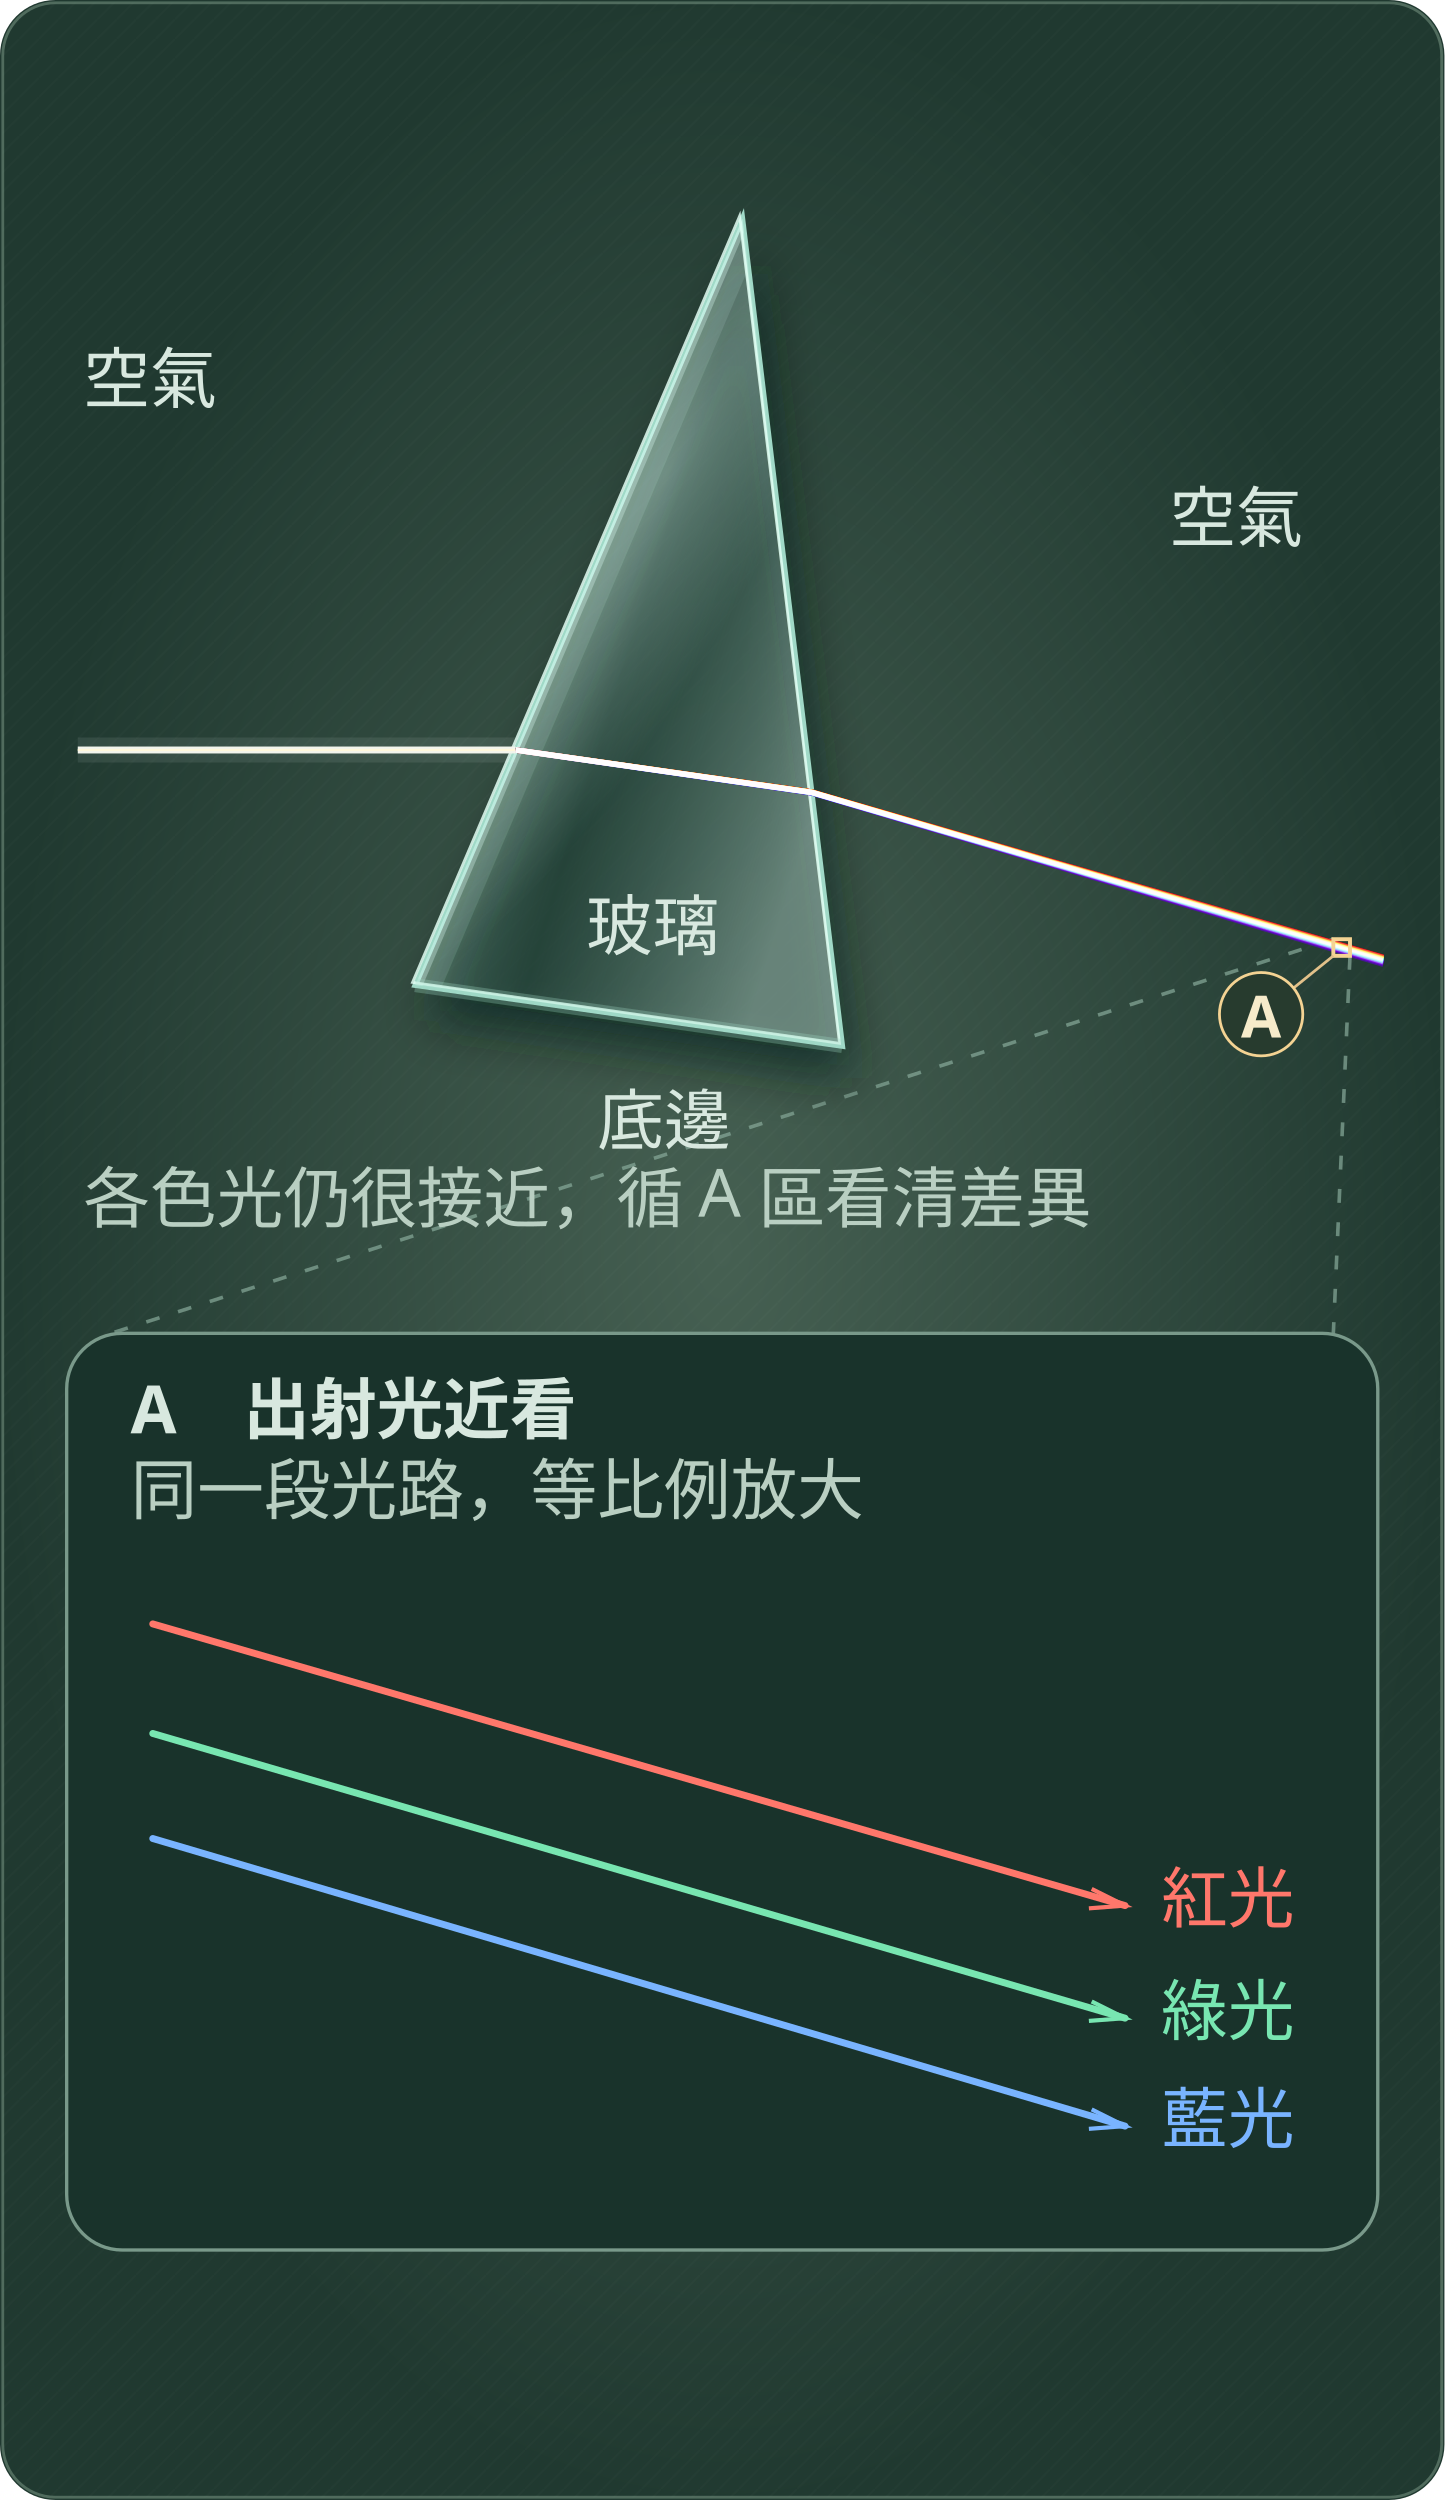
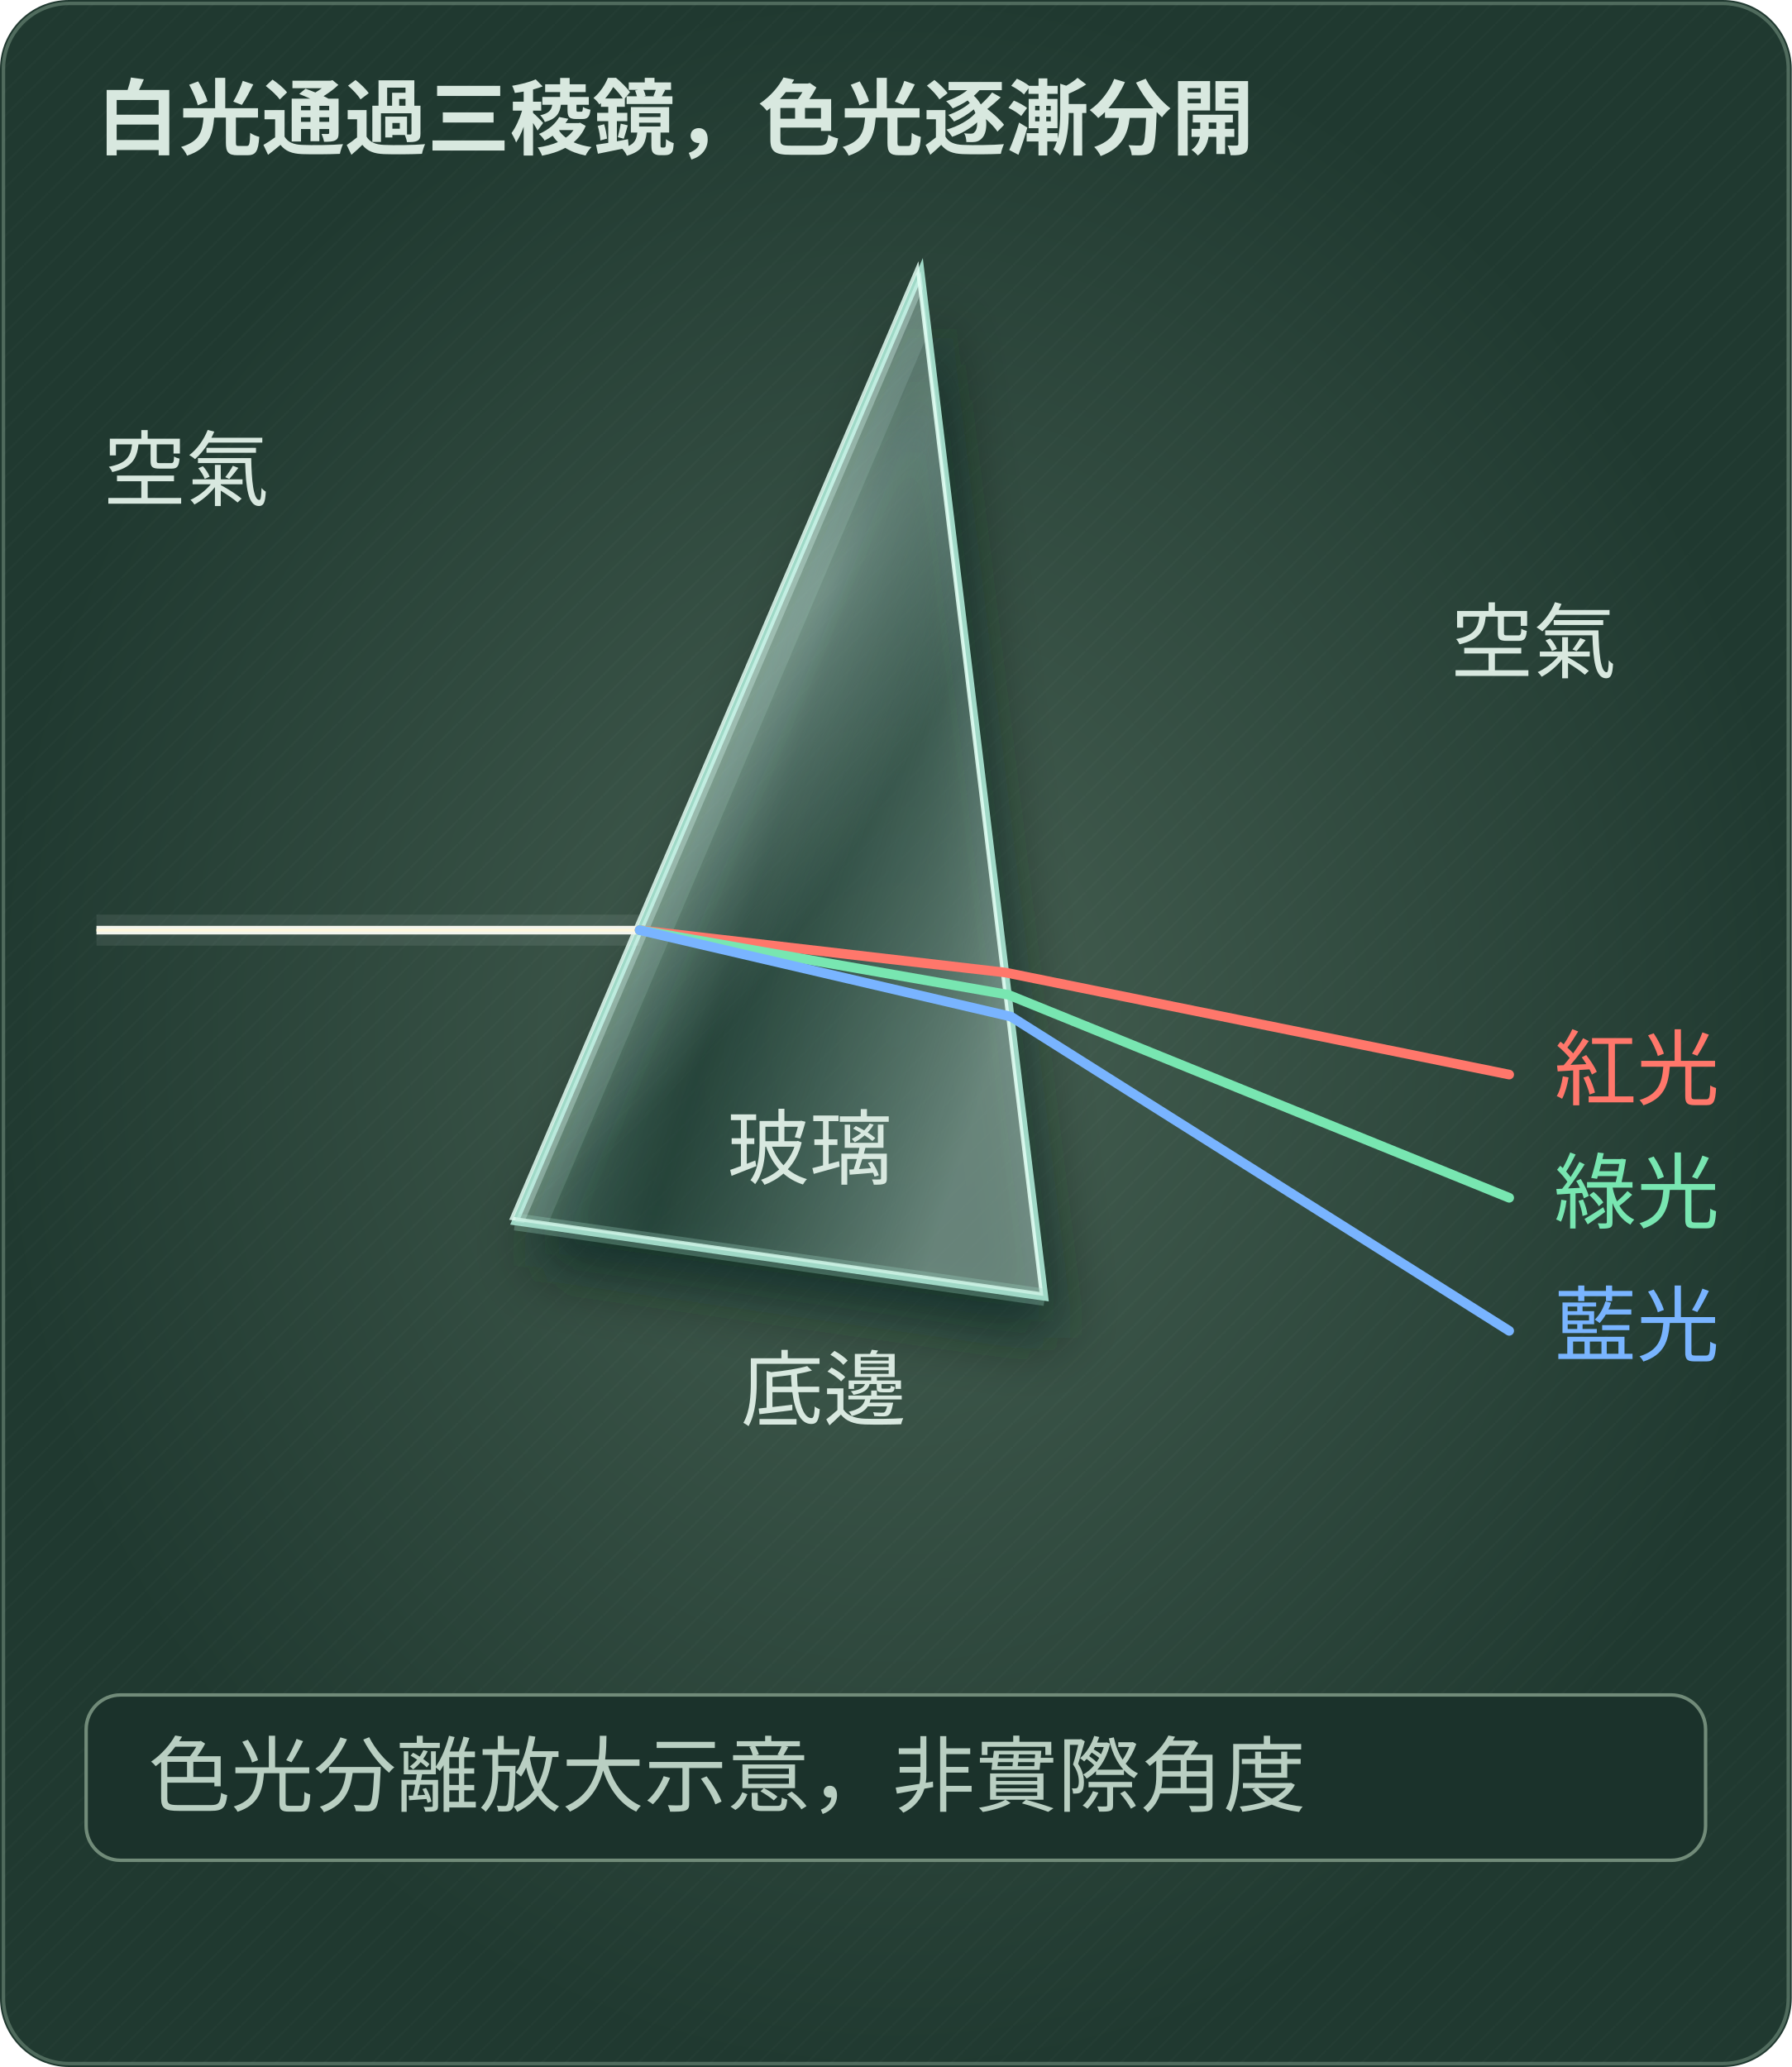
- <svg xmlns="http://www.w3.org/2000/svg" width="520" height="900" viewBox="0 0 520 900" role="img" aria-labelledby="prism-dispersion-mobile-title prism-dispersion-mobile-desc">
+ <svg xmlns="http://www.w3.org/2000/svg" width="520" height="600" viewBox="0 0 520 600" role="img" aria-labelledby="prism-dispersion-mobile-title prism-dispersion-mobile-desc">
  <defs>
    <radialGradient id="prism-dispersion-mobile-mat">
      <stop stop-color="#466052" />
      <stop offset="1" stop-color="#203930" />
    </radialGradient>
    <linearGradient id="prism-dispersion-mobile-glass" x1="0" y1="0" x2="1" y2=".6">
      <stop stop-color="#c8f2e5" stop-opacity=".12" />
      <stop offset=".28" stop-color="#c5f9e6" stop-opacity=".34" />
      <stop offset=".6" stop-color="#9bccb8" stop-opacity=".13" />
      <stop offset="1" stop-color="#e0fff2" stop-opacity=".4" />
    </linearGradient>
    <radialGradient id="prism-dispersion-mobile-gleam">
      <stop stop-color="#e0fff5" stop-opacity=".36" />
      <stop offset="1" stop-color="#e0fff5" stop-opacity="0" />
    </radialGradient>
    <filter id="prism-dispersion-mobile-shadow" x="-.4" y="-.4" width="1.8" height="1.8">
      <feGaussianBlur stdDeviation="9" />
    </filter>
    <filter id="prism-dispersion-mobile-beam">
      <feGaussianBlur stdDeviation="2.5" />
    </filter>
    <clipPath id="prism-dispersion-mobile-clip">
      <polygon points="149.497,354.665 303.233,376.586 267.27,78.749" />
    </clipPath>
    <pattern id="prism-dispersion-mobile-grain" width="7" height="7" patternUnits="userSpaceOnUse">
      <path d="M0 7L7 0" stroke="#e0eee4" stroke-opacity=".018" stroke-width=".6" />
    </pattern>
  </defs>
  <style>text{font:24px system-ui,sans-serif;fill:#d8e8df}.small{font-size:24px;fill:#b9cfc2}.heading{font-weight:650}.badge{font-size:21px;font-weight:700;text-anchor:middle;dominant-baseline:middle;fill:#f6ebca}</style>
-   <rect width="520" height="900" rx="20" fill="url(#prism-dispersion-mobile-mat)" />
-   <rect x="1" y="1" width="518" height="898" rx="19" fill="url(#prism-dispersion-mobile-grain)" stroke="#8ba996" stroke-opacity=".45" />
-   <path d="M480 338.107L40 480M486 344.107L480 480" fill="none" stroke="#87aa9a" stroke-width="1.3" stroke-dasharray="5 7" opacity=".7" />
+   <rect width="520" height="600" rx="20" fill="url(#prism-dispersion-mobile-mat)" />
+   <rect x="1" y="1" width="518" height="598" rx="19" fill="url(#prism-dispersion-mobile-grain)" stroke="#8ba996" stroke-opacity=".45" />
  <polygon points="153.497,366.665 307.233,388.586 271.27,90.749" fill="#061b18" opacity=".65" filter="url(#prism-dispersion-mobile-shadow)" />
  <polygon data-glass="" points="149.497,354.665 303.233,376.586 267.27,78.749" fill="url(#prism-dispersion-mobile-glass)" stroke="#a0d9c7" stroke-width="2" />
  <g clip-path="url(#prism-dispersion-mobile-clip)">
    <path d="M149.497,354.665L267.27,78.749" stroke="#d6fff3" stroke-width="18" opacity=".12" />
    <path d="M149.497,354.665L267.27,78.749" stroke="#e0fff8" stroke-width="5" opacity=".32" />
    <ellipse cx="240" cy="170" rx="45" ry="200" fill="url(#prism-dispersion-mobile-gleam)" transform="rotate(28 240 170)" />
  </g>
  <polygon points="149.497,354.665 303.233,376.586 267.27,78.749" fill="none" stroke="#e3fff5" stroke-width="1" opacity=".85" transform="translate(-1,-1)" />
  <path d="M149.497,354.665L303.233,376.586" stroke="#9ed8c2" stroke-width="5" opacity=".3" />
  <path d="M28 270L185.636,270" stroke="#edf5ef" stroke-width="9" opacity=".09" />
  <path d="M28 270L185.636,270" stroke="#f3f5ed" stroke-width="2.5" />
  <path d="M28 270L185.636,270" stroke="#fff7db" stroke-width=".8" />
-   <g style="isolation:isolate">
-     <polyline points="185.636,270 292.231,285.466 498,347.136" fill="none" stroke="rgb(91,0,208)" stroke-width="2" opacity=".65" style="mix-blend-mode:screen" />
-     <polyline points="185.636,270 292.223,285.398 498,346.62" fill="none" stroke="rgb(104,0,252)" stroke-width="2" opacity=".65" style="mix-blend-mode:screen" />
-     <polyline points="185.636,270 292.216,285.343 498,346.206" fill="none" stroke="rgb(25,0,252)" stroke-width="2" opacity=".65" style="mix-blend-mode:screen" />
-     <polyline points="185.636,270 292.21,285.298 498,345.868" fill="none" stroke="rgb(0,227,245)" stroke-width="2" opacity=".65" style="mix-blend-mode:screen" />
-     <polyline points="185.636,270 292.206,285.26 498,345.587" fill="none" stroke="rgb(0,251,0)" stroke-width="2" opacity=".65" style="mix-blend-mode:screen" />
-     <polyline points="185.636,270 292.202,285.228 498,345.351" fill="none" stroke="rgb(0,252,0)" stroke-width="2" opacity=".65" style="mix-blend-mode:screen" />
-     <polyline points="185.636,270 292.199,285.201 498,345.148" fill="none" stroke="rgb(252,178,0)" stroke-width="2" opacity=".65" style="mix-blend-mode:screen" />
-     <polyline points="185.636,270 292.196,285.177 498,344.973" fill="none" stroke="rgb(253,0,0)" stroke-width="2" opacity=".65" style="mix-blend-mode:screen" />
-     <polyline points="185.636,270 292.193,285.156 498,344.82" fill="none" stroke="rgb(251,0,0)" stroke-width="2" opacity=".65" style="mix-blend-mode:screen" />
-     <polyline points="185.636,270 292.191,285.138 498,344.684" fill="none" stroke="rgb(237,0,0)" stroke-width="2" opacity=".65" style="mix-blend-mode:screen" />
-     <polyline points="185.636,270 292.189,285.121 498,344.562" fill="none" stroke="rgb(173,0,0)" stroke-width="2" opacity=".65" style="mix-blend-mode:screen" />
-     <polyline data-light="red" data-wavelength="650" points="185.636,270 292.192,285.15 498,344.772" fill="none" stroke="#ff776b" stroke-width="2" stroke-linejoin="round" opacity=".6" style="mix-blend-mode:screen" />
-     <polyline data-light="green" data-wavelength="530" points="185.636,270 292.204,285.249 498,345.504" fill="none" stroke="#78e6b1" stroke-width="2" stroke-linejoin="round" opacity=".6" style="mix-blend-mode:screen" />
-     <polyline data-light="blue" data-wavelength="460" points="185.636,270 292.216,285.343 498,346.206" fill="none" stroke="#79b4ff" stroke-width="2" stroke-linejoin="round" opacity=".6" style="mix-blend-mode:screen" />
-   </g>
-   <text x="30" y="440" class="small">各色光仍很接近，循 A 區看清差異</text>
-   <rect x="24" y="480" width="472" height="330" rx="20" fill="#19332b" stroke="#79998a" stroke-width="1.2" />
-   <text x="47" y="516" class="heading">A　出射光近看</text>
-   <text x="47" y="545" class="small">同一段光路，等比例放大</text>
-   <polyline data-zoom-light="red" points="55,584.613 405,686.008" fill="none" stroke="#ff776b" stroke-width="2.5" stroke-linecap="round" />
-   <path d="M393 680.008l12 6-13 1" fill="none" stroke="#ff776b" stroke-width="1.5" />
-   <text x="418" y="692.008" style="fill:#ff776b">紅光</text>
-   <polyline data-zoom-light="green" points="55,624.052 405,726.53" fill="none" stroke="#78e6b1" stroke-width="2.5" stroke-linecap="round" />
-   <path d="M393 720.53l12 6-13 1" fill="none" stroke="#78e6b1" stroke-width="1.5" />
-   <text x="418" y="732.53" style="fill:#78e6b1">綠光</text>
-   <polyline data-zoom-light="blue" points="55,661.871 405,765.387" fill="none" stroke="#79b4ff" stroke-width="2.5" stroke-linecap="round" />
-   <path d="M393 759.387l12 6-13 1" fill="none" stroke="#79b4ff" stroke-width="1.5" />
-   <text x="418" y="771.387" style="fill:#79b4ff">藍光</text>
-   <rect data-roi="40,41,-11.851213458399139" x="480" y="338.107" width="6" height="6" fill="none" stroke="#f4d393" stroke-width="1.4" />
-   <path d="M454 365.107L480 344.107" stroke="#e2c18a" />
-   <circle cx="454" cy="365.107" r="15" fill="#273b2e" stroke="#f4d393" />
-   <text class="badge" x="454" y="366.107">A</text>
+   <polyline data-light="red" data-wavelength="650" points="185.636,270 291.85,282.313 438,311.922" data-source-path="-240.0000,270.0000 185.6356,270.0000 292.1925,285.1498 438.0000,327.3903" data-separation-gain="65" fill="none" stroke="#ff776b" stroke-width="2.8" stroke-linejoin="round" stroke-linecap="round" />
+   <polyline data-light="green" data-wavelength="530" points="185.636,270 292.628,288.756 438,347.687" data-source-path="-240.0000,270.0000 185.6356,270.0000 292.2045,285.2487 438.0000,327.9366" data-separation-gain="65" fill="none" stroke="#78e6b1" stroke-width="2.8" stroke-linejoin="round" stroke-linecap="round" />
+   <polyline data-light="blue" data-wavelength="460" points="185.636,270 293.394,295.098 438,386.31" data-source-path="-240.0000,270.0000 185.6356,270.0000 292.2158,285.3429 438.0000,328.4602" data-separation-gain="65" fill="none" stroke="#79b4ff" stroke-width="2.8" stroke-linejoin="round" stroke-linecap="round" />
+   <text x="28" y="43" class="heading">白光通過三稜鏡，色光逐漸分開</text>
+   <text x="451" y="318.922" style="fill:#ff776b">紅光</text>
+   <text x="451" y="354.687" style="fill:#78e6b1">綠光</text>
+   <text x="451" y="393.309" style="fill:#79b4ff">藍光</text>
+   <rect x="25" y="492" width="470" height="48" rx="10" fill="#1b322b" stroke="#718b79" />
+   <text x="43" y="524" class="small">色光分離放大示意，非實際角度</text>
  <text x="30" y="145">空氣</text>
  <text x="421" y="195">空氣</text>
  <text x="211" y="342">玻璃</text>
  <text x="215" y="412">底邊</text>
</svg>
